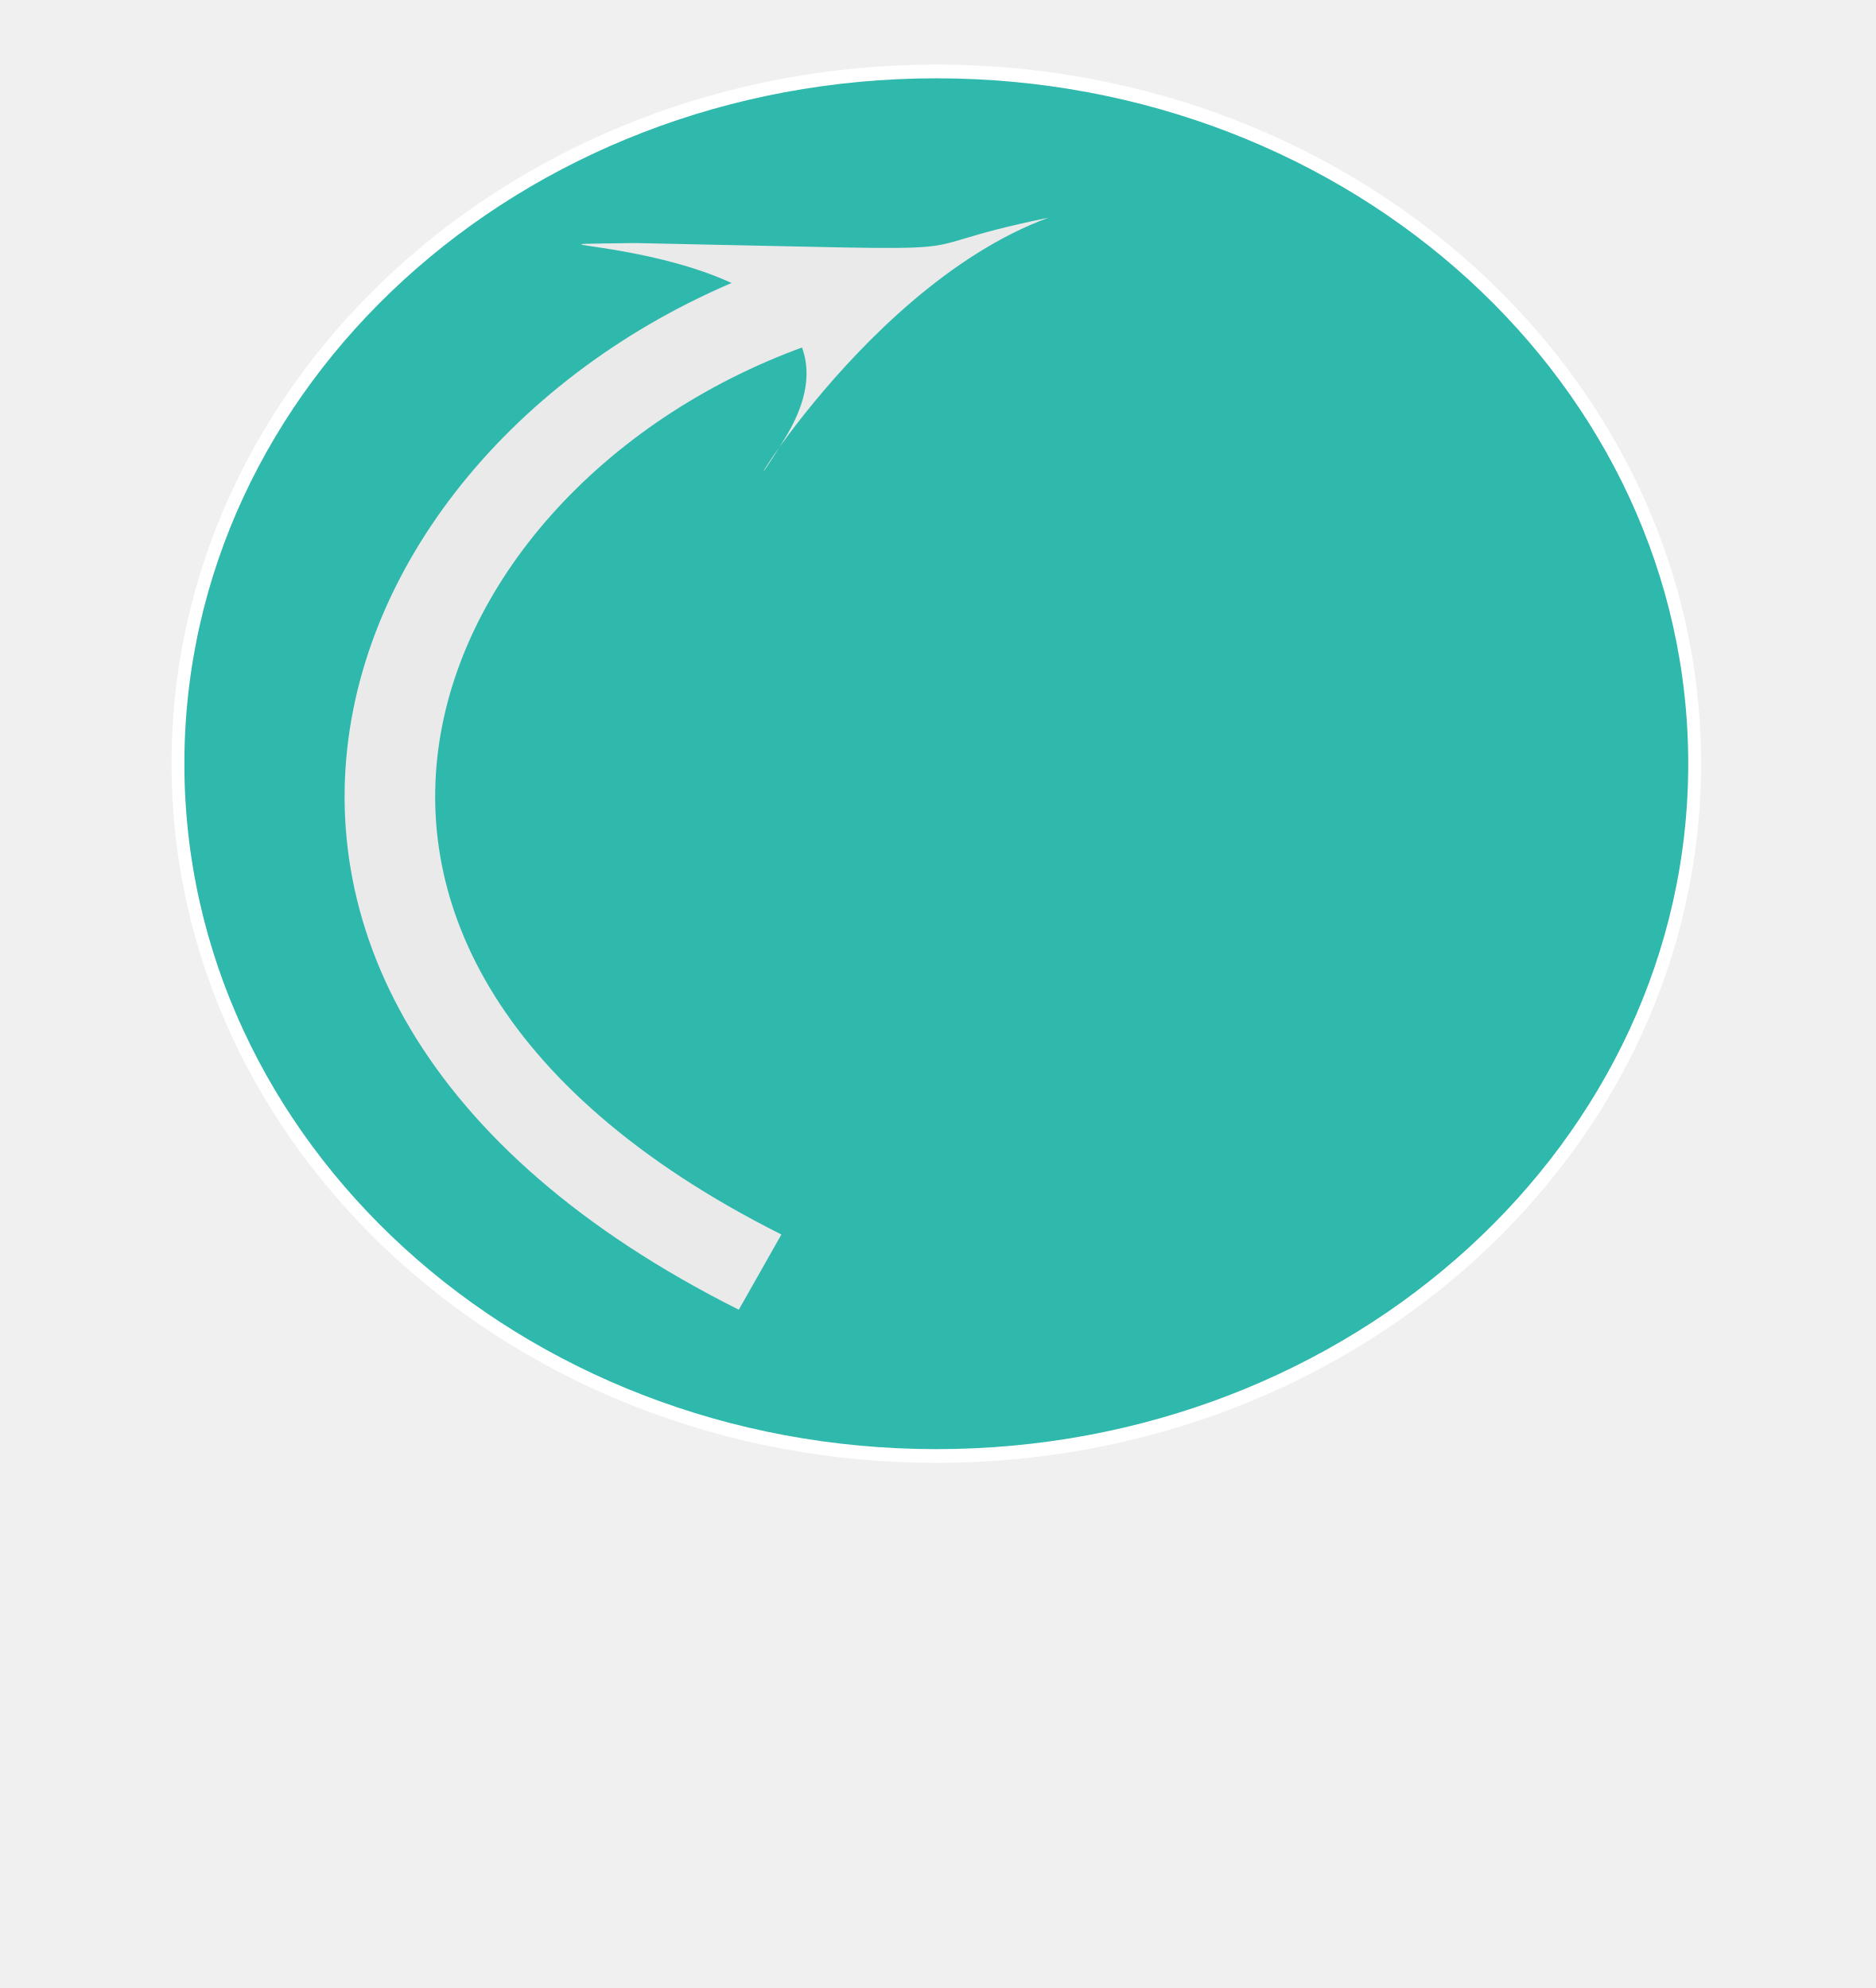
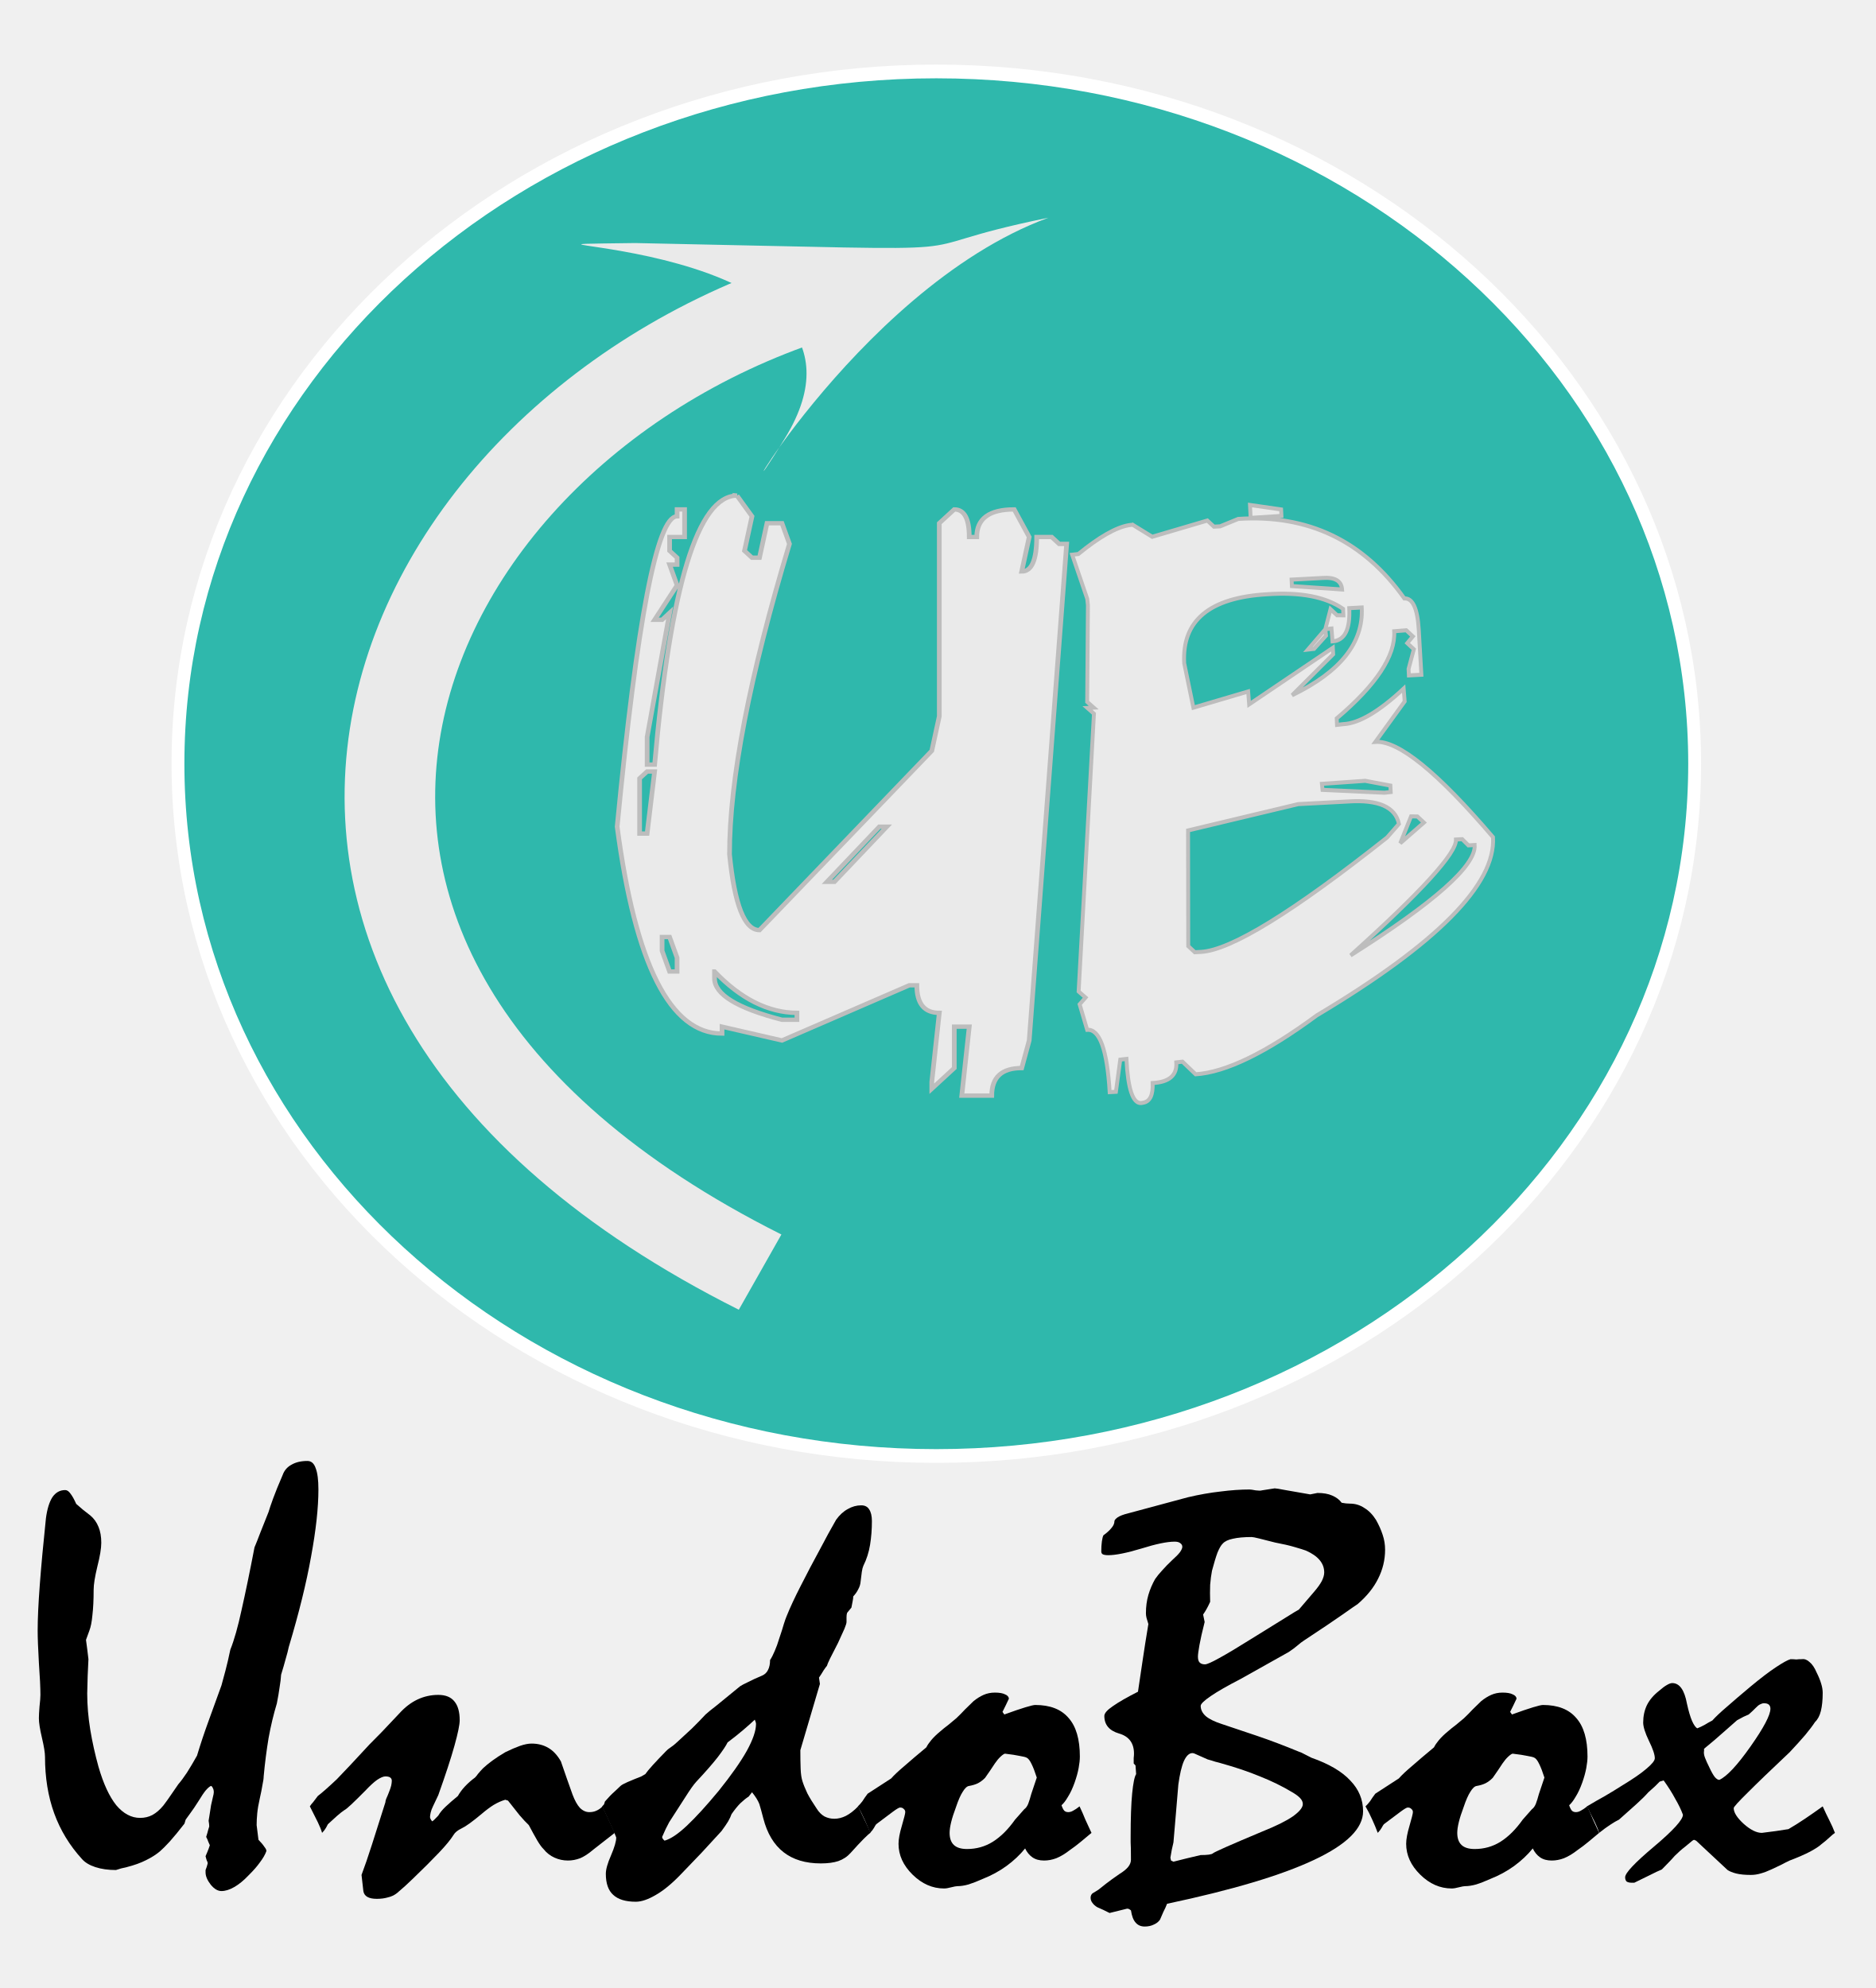
<svg xmlns="http://www.w3.org/2000/svg" width="283" height="300" viewBox="0 0 74.877 79.375" version="1.1" id="svg8">
  <defs id="defs2" />
  <g id="layer1" transform="translate(0,-217.6251)">
    <g id="g4491" transform="matrix(-1.516398,-0.3075706,0.3489494,-1.336582,232.2657,169.4893)" style="fill:#d16344;fill-opacity:1;stroke:#ffffff;stroke-opacity:1">
      <g id="g4513" transform="matrix(0.05531697,1.121805,-0.8941484,-0.05531697,145.0968,-44.99563)">
        <g id="g4626" transform="matrix(0.9302706,0.012466,0.012466,0.9815743,-137.9935,-17.74163)">
-           <g transform="translate(0.9298219,-27.37168)" id="g4597">
-             <ellipse style="opacity:1;fill:#2fb8ac;fill-opacity:1;stroke:#ffffff;stroke-width:0.38;stroke-miterlimit:4;stroke-dasharray:none;stroke-opacity:1" id="path4515" cx="105.713" cy="-89.934" transform="rotate(77.04085)" rx="22.424" ry="19.154" />
-             <g id="g4551" transform="translate(0.6880504,1.011651)">
-               <g id="g4555" transform="matrix(1.275886,0.03757734,0.03757733,1.430536,-17.04555,16.86832)">
-                 <path style="fill:none;stroke:#eaeaea;stroke-width:1.861;stroke-linecap:butt;stroke-linejoin:miter;stroke-miterlimit:4;stroke-dasharray:none;stroke-opacity:1" d="M 108.346,38.373 C 103.476,30.074 90.91,28.039 87.203,41.783" id="path4526" />
-                 <path style="fill:#eaeaea;fill-opacity:1;stroke:none;stroke-width:0.196px;stroke-linecap:butt;stroke-linejoin:miter;stroke-opacity:1" d="m 108.523,34.242 c 1.671,8.046 0.891,4.86 2.443,8.151 -2.446,-3.59 -8.966,-5.13 -5.898,-4.193 4.997,1.526 2.414,-8.179 3.455,-3.958 z" id="path4535" />
-               </g>
-               <g id="g4581" transform="matrix(0.704969,0.0035769,0.0035769,0.7196897,33.68026,67.11053)" style="fill:#eaeaea;fill-opacity:1;stroke:#bdbdbd;stroke-opacity:1">
-                 <flowRoot transform="matrix(0.04326204,0.1879999,-0.1657067,0.03813198,110.5388,-23.27244)" style="font-style:normal;font-variant:normal;font-weight:normal;font-stretch:normal;font-size:32px;line-height:25px;font-family:Melbourne;-inkscape-font-specification:Melbourne;letter-spacing:0px;word-spacing:0px;fill:#eaeaea;fill-opacity:1;stroke:#bdbdbd;stroke-opacity:1" id="flowRoot4557" xml:space="preserve">
-                   <flowRegion id="flowRegion4559" style="fill:#eaeaea;fill-opacity:1;stroke:#bdbdbd;stroke-opacity:1">
-                     <rect y="62.52" x="147.143" height="107.857" width="207.857" id="rect4561" style="fill:#eaeaea;fill-opacity:1;stroke:#bdbdbd;stroke-opacity:1" />
-                   </flowRegion>
-                   <flowPara style="font-style:normal;font-variant:normal;font-weight:normal;font-stretch:normal;font-size:192px;font-family:Edo;-inkscape-font-specification:Edo;fill:#eaeaea;fill-opacity:1;stroke:#bdbdbd;stroke-opacity:1" id="flowPara4563">u</flowPara>
-                 </flowRoot>
-                 <flowRoot xml:space="preserve" id="flowRoot4571" style="font-style:normal;font-variant:normal;font-weight:normal;font-stretch:normal;font-size:32px;line-height:25px;font-family:Melbourne;-inkscape-font-specification:Melbourne;letter-spacing:0px;word-spacing:0px;fill:#eaeaea;fill-opacity:1;stroke:#bdbdbd;stroke-opacity:1" transform="matrix(0.06127884,0.1476389,-0.1460353,0.06118688,108.6533,-1.008054)">
-                   <flowRegion id="flowRegion4567" style="fill:#eaeaea;fill-opacity:1;stroke:#bdbdbd;stroke-opacity:1">
-                     <rect id="rect4565" width="207.857" height="107.857" x="147.143" y="62.52" style="fill:#eaeaea;fill-opacity:1;stroke:#bdbdbd;stroke-opacity:1" />
-                   </flowRegion>
-                   <flowPara id="flowPara4569" style="font-style:normal;font-variant:normal;font-weight:normal;font-stretch:normal;font-size:192px;font-family:Edo;-inkscape-font-specification:Edo;fill:#eaeaea;fill-opacity:1;stroke:#bdbdbd;stroke-opacity:1">B</flowPara>
-                 </flowRoot>
+           <g id="g4668">
+             <g id="g4597" transform="translate(0.9298219,-27.37168)">
+               <ellipse ry="19.154" rx="22.424" transform="rotate(77.04085)" cy="-89.934" cx="105.713" id="path4515" style="opacity:1;fill:#2fb8ac;fill-opacity:1;stroke:#ffffff;stroke-width:0.38;stroke-miterlimit:4;stroke-dasharray:none;stroke-opacity:1" />
+               <g transform="translate(0.6880504,1.011651)" id="g4551">
+                 <g transform="matrix(1.275886,0.03757734,0.03757733,1.430536,-17.04555,16.86832)" id="g4555">
+                   <path id="path4526" d="M 108.346,38.373 C 103.476,30.074 90.91,28.039 87.203,41.783" style="fill:none;stroke:#eaeaea;stroke-width:1.861;stroke-linecap:butt;stroke-linejoin:miter;stroke-miterlimit:4;stroke-dasharray:none;stroke-opacity:1" />
+                   <path id="path4535" d="m 108.523,34.242 c 1.671,8.046 0.891,4.86 2.443,8.151 -2.446,-3.59 -8.966,-5.13 -5.898,-4.193 4.997,1.526 2.414,-8.179 3.455,-3.958 z" style="fill:#eaeaea;fill-opacity:1;stroke:none;stroke-width:0.196px;stroke-linecap:butt;stroke-linejoin:miter;stroke-opacity:1" />
+                 </g>
+                 <g style="fill:#eaeaea;fill-opacity:1;stroke:#bdbdbd;stroke-opacity:1" transform="matrix(0.704969,0.0035769,0.0035769,0.7196897,33.68026,67.11053)" id="g4581">
+                   <g id="flowRoot4557" style="font-style:normal;font-variant:normal;font-weight:normal;font-stretch:normal;font-size:32px;line-height:25px;font-family:Melbourne;-inkscape-font-specification:Melbourne;letter-spacing:0px;word-spacing:0px;fill:#eaeaea;fill-opacity:1;stroke:#bdbdbd;stroke-opacity:1" transform="matrix(0.04326204,0.1879999,-0.1657067,0.03813198,110.5388,-23.27244)" aria-label="u">
+                     <path id="path4628" style="font-style:normal;font-variant:normal;font-weight:normal;font-stretch:normal;font-size:192px;font-family:Edo;-inkscape-font-specification:Edo;fill:#eaeaea;fill-opacity:1;stroke:#bdbdbd;stroke-opacity:1" d="m 174.143,3.277 3.188,4.781 -1.594,7.969 1.594,1.594 h 1.594 l 1.594,-7.969 h 3.188 l 1.594,4.781 q -12.75,45.938 -12.75,71.719 1.594,17.531 6.375,17.531 l 36.656,-41.438 1.594,-7.969 V 9.652 l 3.188,-3.188 q 3.188,0 3.188,6.375 h 1.594 q 0,-6.375 7.969,-6.375 l 3.188,6.375 -1.594,7.969 q 3.188,0 3.188,-7.969 h 3.188 l 1.594,1.594 h 1.594 l -7.969,114.75 -1.594,6.375 q -6.375,0 -6.375,6.375 h -6.375 l 1.594,-15.938 h -3.188 v 9.562 l -4.781,4.781 v -1.594 l 1.594,-15.938 q -4.781,0 -4.781,-6.375 h -1.594 l -27.094,12.75 -12.75,-3.188 v 1.594 q -16.5,0 -22.312,-47.812 6.375,-71.719 12.75,-71.719 v -1.594 h 1.594 V 12.839 h -3.188 v 3.188 l 1.594,1.594 v 1.594 h -1.594 l 1.594,4.781 -4.781,7.969 h 1.594 l 1.594,-1.594 -4.781,28.688 v 6.375 h 1.594 q 5.062,-62.156 17.531,-62.156 z m -19.125,63.75 -1.594,1.594 v 12.75 h 1.594 l 1.594,-14.344 z m 49.406,12.75 -11.156,12.75 h 1.594 l 11.156,-12.75 z m -46.219,25.5 v 3.188 l 1.594,4.781 h 1.594 v -3.188 l -1.594,-4.781 z m 11.156,7.969 v 1.594 q 0,5.531 14.344,9.562 h 3.188 v -1.594 q -9.188,-0.094 -17.531,-9.562 z" />
+                   </g>
+                   <g id="flowRoot4571" style="font-style:normal;font-variant:normal;font-weight:normal;font-stretch:normal;font-size:32px;line-height:25px;font-family:Melbourne;-inkscape-font-specification:Melbourne;letter-spacing:0px;word-spacing:0px;fill:#eaeaea;fill-opacity:1;stroke:#bdbdbd;stroke-opacity:1" transform="matrix(0.06127884,0.1476389,-0.1460353,0.06118688,108.6533,-1.008054)" aria-label="B">
+                     <path id="path4631" style="font-style:normal;font-variant:normal;font-weight:normal;font-stretch:normal;font-size:192px;font-family:Edo;-inkscape-font-specification:Edo;fill:#eaeaea;fill-opacity:1;stroke:#bdbdbd;stroke-opacity:1" d="m 212.018,-1.692 7.688,2.437 -0.188,1.594 -7.875,-0.844 z m -30.469,-0.188 4.406,3.75 14.625,-1.594 1.406,1.781 1.594,0.188 4.875,-1.031 q 26.812,2.812 38.719,26.625 3.188,0.375 2.344,8.25 l -1.219,11.156 -3.188,-0.375 0.188,-1.594 2.156,-4.594 -1.406,-1.781 1.688,-1.406 -1.406,-1.781 -3.094,-0.281 q -1.031,9.094 -18.188,18.844 l -0.188,1.594 1.594,0.094 q 6,0.75 16.781,-6.094 l -0.281,3.188 -9.094,8.625 q 8.812,0.938 25.781,28.406 -1.875,17.438 -52.031,36 -21.469,10.406 -33.094,9.188 l -2.812,-3.656 -1.594,-0.094 q -0.469,4.781 -6.844,4.031 -0.562,4.406 -3.188,4.406 h -0.562 q -3.188,-0.375 -1.875,-11.438 l -1.594,-0.094 -2.438,7.688 -1.594,-0.188 q 1.688,-15.75 -3.094,-16.219 l -0.844,-6.562 1.781,-1.406 -1.5,-1.781 15.469,-67.312 -1.406,-1.688 1.594,0.188 -1.406,-1.688 4.219,-23.625 0.094,-1.594 -1.969,-11.438 1.594,0.094 q 8.906,-4.875 13.969,-4.875 0.562,0 1.031,0.094 z m 37.875,20.25 -0.188,1.594 12.562,3 q 0.281,-3.188 -4.406,-3.656 z m -30.656,15.844 0.469,11.25 14.531,-1.594 -0.281,3.188 23.531,-10.219 -0.188,1.594 -12.094,8.25 q 19.781,-5.438 21.281,-18.469 l -3.188,-0.375 q -0.938,7.875 -5.625,7.406 l 0.281,-3.188 -1.594,-0.094 2.156,-4.688 1.406,1.781 1.594,0.281 0.188,-1.594 q -5.812,-5.531 -18.562,-6.844 -22.125,-2.531 -23.906,13.312 z m 37.125,-2.25 -0.094,1.594 -3.562,2.719 -1.594,-0.094 z m -7.312,37.688 -0.094,1.5 15.562,3.375 1.594,0.094 0.188,-1.594 -6.188,-2.25 z m -35.812,5.625 -4.781,28.312 1.406,1.781 1.594,0.188 q 11.438,1.312 51.844,-19.969 l 3.562,-2.812 q -0.281,-6.469 -12,-7.688 l -12.656,-1.5 z m 57,6.188 -3.844,6.094 6.844,-4.031 -1.406,-1.781 z m 10.406,7.594 q -0.562,4.969 -31.5,23.812 35.25,-14.062 36,-21.656 l -1.594,-0.188 -1.312,-1.781 z" />
+                   </g>
+                 </g>
              </g>
            </g>
+             <g id="flowRoot4599" style="font-style:normal;font-variant:normal;font-weight:normal;font-stretch:normal;font-size:32px;line-height:25px;font-family:Melbourne;-inkscape-font-specification:Melbourne;letter-spacing:0px;word-spacing:0px;fill:#000000;fill-opacity:1;stroke:none" transform="matrix(0.04326204,0.1879999,-0.1657067,0.03813198,113.9258,-19.38576)" aria-label="UndoBox">
+               <path id="path4634" style="font-style:normal;font-variant:normal;font-weight:normal;font-stretch:normal;font-size:96px;font-family:Mistral;-inkscape-font-specification:Mistral" d="m 239.666,269.769 q 0,-0.984 -0.469,-3.094 -0.469,-2.109 -0.469,-3.188 0,-0.609 0.094,-1.875 0.141,-1.312 0.141,-1.922 0,-1.734 -0.234,-5.203 -0.188,-3.516 -0.188,-5.25 0,-2.906 0.328,-7.5 0.328,-4.594 0.938,-10.781 0.281,-2.25 0.984,-3.422 0.75,-1.172 1.969,-1.172 0.422,0 0.797,0.562 0.422,0.562 0.891,1.688 1.078,1.031 2.156,1.875 0.844,0.75 1.266,1.875 0.422,1.078 0.422,2.578 0,1.359 -0.609,3.891 -0.562,2.484 -0.562,3.75 0,2.438 -0.188,4.125 -0.141,1.641 -0.469,2.531 l -0.516,1.5 q 0.188,1.406 0.375,3.141 -0.141,2.672 -0.188,5.578 0,2.859 0.469,5.906 0.469,3 1.266,6.047 1.125,4.125 2.719,6.234 1.641,2.062 3.656,2.062 1.031,0 1.875,-0.469 0.891,-0.516 1.688,-1.547 0.609,-0.844 1.172,-1.734 0.562,-0.891 1.125,-1.734 0.609,-0.75 1.312,-1.875 0.703,-1.172 1.547,-2.766 0.797,-2.812 1.781,-5.672 0.984,-2.859 1.969,-5.766 0.234,-0.938 0.609,-2.391 0.375,-1.5 0.75,-3.422 0.891,-2.344 1.734,-6.516 0.891,-4.172 1.969,-10.125 0.375,-0.938 0.891,-2.391 0.562,-1.453 1.266,-3.375 0.188,-0.703 0.703,-2.203 0.516,-1.5 1.453,-3.797 0.375,-1.125 1.359,-1.688 0.984,-0.609 2.438,-0.609 0.891,0 1.266,1.172 0.422,1.125 0.422,3.469 0,4.453 -1.125,10.922 -1.078,6.422 -3.422,14.719 -0.141,0.75 -0.469,1.922 -0.281,1.125 -0.703,2.578 -0.047,0.891 -0.234,2.062 -0.141,1.125 -0.422,2.625 -0.75,2.625 -1.266,5.625 -0.469,3 -0.75,6.234 0,0.469 -0.188,1.406 -0.141,0.938 -0.422,2.25 -0.281,1.312 -0.375,2.344 -0.094,1.031 -0.094,1.922 0.141,1.266 0.281,2.391 0.609,0.656 0.891,1.125 0.328,0.422 0.328,0.703 -0.281,0.844 -0.984,1.828 -0.656,0.984 -1.734,2.109 -1.125,1.266 -2.203,1.922 -1.078,0.656 -1.969,0.656 -0.844,0 -1.641,-1.031 -0.797,-1.078 -0.797,-2.016 v -0.375 q 0.188,-0.469 0.328,-1.078 0,-0.234 -0.141,-0.469 -0.094,-0.281 -0.188,-0.703 0.094,-0.234 0.281,-0.703 0.188,-0.469 0.375,-1.078 -0.094,-0.234 -0.234,-0.562 -0.094,-0.328 -0.328,-0.797 0.094,-0.281 0.188,-0.656 0.094,-0.422 0.281,-1.031 0,-0.375 -0.094,-0.938 0.047,-0.328 0.141,-0.938 0.094,-0.656 0.234,-1.594 0.188,-0.797 0.281,-1.312 0.141,-0.562 0.141,-0.844 0,-0.328 -0.141,-0.609 -0.094,-0.281 -0.281,-0.375 -0.281,0.094 -0.797,0.703 -0.469,0.609 -1.078,1.688 -0.75,1.266 -1.312,2.062 -0.516,0.75 -0.703,1.031 l -0.188,0.656 q -1.266,1.734 -2.25,2.906 -0.984,1.125 -1.5,1.594 -0.891,0.797 -2.156,1.453 -1.219,0.656 -2.953,1.125 -0.891,0.188 -1.641,0.469 -1.781,0 -3.141,-0.469 -1.359,-0.469 -2.062,-1.312 -2.859,-3.328 -4.266,-7.453 -1.406,-4.125 -1.406,-9.188 z" />
+               <path id="path4636" style="font-style:normal;font-variant:normal;font-weight:normal;font-stretch:normal;font-size:96px;font-family:Mistral;-inkscape-font-specification:Mistral" d="m 280.26,277.831 q 0.188,-0.328 0.516,-0.703 0.281,-0.422 0.703,-0.984 0.469,-0.375 1.219,-1.078 0.75,-0.703 1.688,-1.641 0.844,-0.938 2.062,-2.297 1.219,-1.406 2.953,-3.375 0.75,-0.797 1.875,-2.016 1.125,-1.266 2.672,-3 1.312,-1.547 2.812,-2.297 1.5,-0.75 3.188,-0.75 1.688,0 2.484,1.078 0.797,1.031 0.797,3.047 0,1.078 -0.797,4.125 -0.797,3.047 -2.484,8.062 -0.422,0.938 -0.797,1.781 -0.281,0.609 -0.375,1.078 -0.094,0.469 -0.094,0.703 0,0.281 0.328,0.703 0.234,-0.141 0.422,-0.375 0.234,-0.234 0.516,-0.562 0.375,-0.703 1.125,-1.453 0.797,-0.797 1.875,-1.734 0.422,-0.797 1.078,-1.547 0.703,-0.797 1.547,-1.453 0.188,-0.188 0.469,-0.609 0.328,-0.422 0.75,-0.891 0.609,-0.609 1.453,-1.266 0.844,-0.656 1.969,-1.359 1.266,-0.656 2.25,-1.031 1.031,-0.375 1.781,-0.375 1.453,0 2.578,0.703 1.125,0.703 1.922,2.203 0.938,2.906 1.781,5.391 0.516,1.453 1.125,2.156 0.656,0.703 1.453,0.703 0.609,0 1.078,-0.234 0.516,-0.234 0.938,-0.703 l 1.875,4.312 q -0.797,0.656 -1.641,1.359 -0.844,0.703 -1.641,1.359 -1.078,0.984 -2.016,1.406 -0.938,0.375 -1.875,0.375 -1.078,0 -2.062,-0.469 -0.984,-0.469 -1.688,-1.406 -0.375,-0.375 -0.938,-1.359 -0.562,-1.031 -1.312,-2.531 -0.609,-0.609 -1.406,-1.594 -0.75,-1.031 -1.781,-2.391 l -0.422,-0.141 q -0.891,0.281 -1.781,0.844 -0.844,0.562 -1.828,1.453 -2.109,1.875 -3.047,2.344 -0.938,0.469 -1.266,1.078 -0.656,1.125 -2.25,2.906 -1.594,1.781 -3.984,4.219 -0.609,0.609 -1.219,1.219 -0.609,0.562 -1.219,1.125 -0.609,0.516 -1.406,0.703 -0.75,0.234 -1.688,0.234 -1.875,0 -2.062,-1.266 -0.141,-1.312 -0.281,-2.625 0.703,-1.969 1.594,-4.922 0.891,-2.953 2.062,-6.891 0,-0.234 0.141,-0.609 0.188,-0.422 0.422,-1.078 0.234,-0.609 0.328,-1.031 0.094,-0.469 0.094,-0.797 0,-0.328 -0.234,-0.516 -0.234,-0.188 -0.75,-0.188 -0.469,0 -1.266,0.562 -0.75,0.562 -1.828,1.781 -1.312,1.406 -2.109,2.203 -0.797,0.797 -1.078,0.938 -0.469,0.328 -1.125,0.938 -0.609,0.609 -1.406,1.359 -0.094,0.188 -0.281,0.562 -0.188,0.375 -0.609,0.844 -0.188,-0.703 -0.656,-1.734 -0.469,-1.031 -1.219,-2.578 z" />
+               <path id="path4638" style="font-style:normal;font-variant:normal;font-weight:normal;font-stretch:normal;font-size:96px;font-family:Mistral;-inkscape-font-specification:Mistral" d="m 325.072,277.831 0.281,-0.328 0.141,-0.469 q 0.844,-1.031 1.453,-1.594 0.609,-0.609 0.938,-0.938 0.234,-0.234 1.031,-0.609 0.797,-0.375 2.156,-0.938 l 0.609,-0.375 q 0.328,-0.516 1.172,-1.5 0.844,-0.984 2.016,-2.25 0.234,-0.281 0.703,-0.609 0.469,-0.328 0.984,-0.844 1.125,-1.078 2.25,-2.203 1.125,-1.172 2.109,-2.297 0.422,-0.422 1.734,-1.5 1.312,-1.125 3.562,-3.094 0.328,-0.234 1.172,-0.656 0.844,-0.469 2.203,-1.078 0.609,-0.281 0.891,-0.891 0.328,-0.656 0.328,-1.641 0.375,-0.609 0.703,-1.453 0.375,-0.891 0.703,-2.062 0.469,-1.453 0.703,-2.344 0.281,-0.938 0.422,-1.266 0.797,-2.109 2.156,-4.922 1.359,-2.859 3.234,-6.516 0.938,-1.922 2.203,-4.266 0.797,-1.172 1.781,-1.734 0.984,-0.609 2.062,-0.609 0.844,0 1.219,0.656 0.422,0.656 0.422,1.922 0,2.016 -0.281,3.844 -0.281,1.828 -1.031,3.422 -0.141,0.328 -0.234,0.984 -0.094,0.656 -0.188,1.594 -0.047,0.656 -0.375,1.266 -0.281,0.609 -0.75,1.125 0,0.328 -0.094,0.797 -0.094,0.422 -0.188,1.031 l -0.656,0.844 q -0.094,0.281 -0.094,0.703 0,0.375 0,0.797 0,0.281 -0.328,1.125 -0.328,0.797 -0.984,2.297 -0.75,1.594 -1.219,2.531 -0.422,0.938 -0.469,1.172 -0.188,0.234 -0.516,0.75 -0.281,0.516 -0.703,1.172 l 0.141,1.031 -3,10.781 q 0,1.781 0.047,3.047 0.047,1.266 0.281,2.016 0.234,0.797 0.75,1.969 0.562,1.125 1.406,2.438 0.516,0.891 1.219,1.312 0.703,0.375 1.5,0.375 0.891,0 1.781,-0.469 0.938,-0.516 1.875,-1.547 0.562,1.219 1.031,2.297 0.516,1.078 0.844,2.016 -0.234,0.141 -1.031,0.984 -0.75,0.797 -2.016,2.297 -0.75,0.891 -1.875,1.312 -1.078,0.375 -2.672,0.375 -3.516,0 -5.719,-1.828 -2.203,-1.828 -3.094,-5.484 -0.188,-0.75 -0.328,-1.312 -0.141,-0.562 -0.281,-1.031 -0.328,-0.891 -1.125,-1.922 -0.328,0.469 -0.516,0.703 -0.562,0.375 -1.266,1.078 -0.656,0.703 -1.359,1.781 -0.141,0.469 -0.516,1.172 -0.375,0.656 -1.031,1.594 -1.5,1.734 -3.047,3.516 -1.547,1.734 -3.094,3.422 -2.109,2.344 -3.891,3.422 -1.781,1.125 -3.094,1.125 -2.344,0 -3.469,-1.125 -1.125,-1.078 -1.125,-3.422 0,-1.078 0.797,-3 0.797,-1.969 0.797,-2.906 l -0.281,-0.75 z m 23.578,-13.406 q 0,-0.234 -0.188,-0.703 -0.703,0.703 -1.734,1.641 -1.031,0.938 -2.438,2.062 -0.328,0.75 -1.5,2.391 -1.172,1.594 -3.281,3.984 -0.609,0.703 -1.641,2.438 -1.031,1.688 -2.531,4.172 -0.516,0.984 -1.078,2.391 0,0.281 0.375,0.609 1.406,-0.422 3.422,-2.438 2.062,-2.062 4.875,-5.672 2.906,-3.844 4.312,-6.516 1.406,-2.719 1.406,-4.359 z" />
+               <path id="path4640" style="font-style:normal;font-variant:normal;font-weight:normal;font-stretch:normal;font-size:96px;font-family:Mistral;-inkscape-font-specification:Mistral" d="m 364.26,277.831 q 0.328,-0.328 0.703,-0.844 0.328,-0.562 0.797,-1.219 l 3.609,-2.484 q 0.656,-0.797 2.016,-2.016 1.359,-1.266 3.375,-3.047 0.234,-0.516 0.75,-1.172 0.562,-0.703 1.312,-1.359 0.656,-0.609 1.312,-1.125 0.656,-0.562 1.219,-1.078 0.703,-0.703 1.312,-1.406 0.656,-0.703 1.312,-1.359 0.75,-0.656 1.547,-1.031 0.797,-0.375 1.734,-0.375 1.031,0 1.547,0.281 0.562,0.234 0.609,0.703 -0.469,1.078 -0.984,2.156 l 0.281,0.422 q 2.062,-0.797 3.234,-1.172 1.172,-0.375 1.5,-0.375 3.422,0 5.109,2.109 1.734,2.062 1.734,6.281 0,0.797 -0.188,1.875 -0.188,1.078 -0.609,2.344 -0.469,1.406 -1.031,2.344 -0.516,0.938 -0.984,1.359 0.188,0.609 0.422,0.891 0.234,0.234 0.609,0.234 0.375,0 0.75,-0.234 0.422,-0.234 0.984,-0.703 0.469,1.031 0.891,2.156 0.469,1.078 0.938,2.156 -0.844,0.75 -1.641,1.453 -0.797,0.703 -1.688,1.359 -1.078,0.891 -2.062,1.312 -0.938,0.375 -1.875,0.375 -1.078,0 -1.781,-0.516 -0.703,-0.516 -1.125,-1.453 -1.172,1.547 -2.859,2.859 -1.641,1.266 -3.656,2.109 -1.172,0.562 -2.156,0.891 -0.938,0.281 -1.734,0.281 -0.234,0 -0.938,0.188 -0.656,0.188 -1.078,0.188 -2.672,0 -4.828,-2.25 -2.156,-2.25 -2.156,-5.016 0,-1.125 0.516,-2.953 0.516,-1.875 0.516,-2.203 0,-0.328 -0.234,-0.516 -0.188,-0.234 -0.562,-0.234 -0.234,0 -1.125,0.703 -0.891,0.703 -2.531,2.016 -0.141,0.188 -0.328,0.562 -0.188,0.375 -0.609,0.844 -0.375,-1.078 -0.844,-2.156 -0.469,-1.125 -1.031,-2.156 z m 22.547,-8.578 q -0.234,0.047 -0.703,0.516 -0.422,0.422 -0.844,1.078 -0.656,1.078 -1.5,2.344 -0.516,0.562 -1.125,0.891 -0.562,0.281 -1.312,0.422 -0.469,0.047 -0.984,0.938 -0.516,0.844 -1.031,2.484 -0.516,1.453 -0.75,2.484 -0.234,1.031 -0.234,1.734 0,1.312 0.656,1.969 0.656,0.656 2.016,0.656 2.156,0 3.938,-1.172 1.828,-1.219 3.422,-3.609 0.75,-0.891 1.406,-1.688 0.375,-0.281 0.609,-0.891 0.234,-0.656 0.469,-1.594 l 0.844,-2.672 q -0.422,-1.406 -0.797,-2.203 -0.375,-0.844 -0.75,-1.031 -0.234,-0.141 -1.031,-0.281 -0.797,-0.188 -2.297,-0.375 z" />
+               <path id="path4642" style="font-style:normal;font-variant:normal;font-weight:normal;font-stretch:normal;font-size:96px;font-family:Mistral;-inkscape-font-specification:Mistral" d="m 401.15,291.378 q 0.422,-0.375 1.172,-0.984 0.797,-0.656 2.016,-1.547 0.938,-0.609 1.359,-1.172 0.422,-0.562 0.422,-1.172 0,-2.203 -0.047,-2.812 0,-0.609 0,-0.938 0,-4.5 0.234,-7.031 0.234,-2.531 0.609,-3.141 l -0.094,-1.406 -0.281,-0.328 q 0,-0.516 0,-0.891 0.047,-0.422 0.047,-0.703 0,-2.578 -2.297,-3.281 -2.25,-0.703 -2.25,-2.859 0,-0.656 1.312,-1.594 1.312,-0.984 3.844,-2.344 0.328,-2.297 0.703,-5.016 0.375,-2.719 0.891,-6 -0.188,-0.609 -0.281,-0.984 -0.094,-0.422 -0.094,-0.75 0,-1.641 0.375,-3 0.375,-1.359 1.031,-2.578 0.422,-0.656 1.078,-1.406 0.656,-0.797 1.594,-1.734 0.75,-0.703 1.125,-1.219 0.375,-0.562 0.375,-0.891 0,-0.375 -0.328,-0.609 -0.281,-0.234 -0.844,-0.234 -1.734,0 -5.109,1.125 -3.375,1.078 -5.062,1.078 -0.562,0 -0.844,-0.141 -0.234,-0.141 -0.234,-0.469 0,-0.938 0.094,-1.641 0.094,-0.703 0.234,-0.984 0.797,-0.609 1.219,-1.172 0.469,-0.562 0.469,-1.125 0,-0.234 0.469,-0.609 0.516,-0.375 1.594,-0.656 4.312,-1.219 6.562,-1.875 2.297,-0.656 2.625,-0.75 2.625,-0.656 5.016,-0.938 2.391,-0.328 4.453,-0.328 0.234,0 0.938,0.141 0.703,0.094 0.938,0 0.938,-0.141 1.969,-0.328 0.281,0 1.641,0.281 1.359,0.234 3.797,0.703 0.516,-0.094 1.125,-0.234 1.359,0 2.25,0.422 0.938,0.422 1.453,1.172 0.656,0.141 1.266,0.141 1.219,0 2.203,0.703 1.031,0.656 1.781,1.922 0.656,1.219 1.031,2.438 0.375,1.172 0.375,2.438 0,2.484 -1.078,4.734 -1.031,2.203 -3.141,4.125 -0.234,0.141 -2.297,1.688 -2.016,1.5 -5.906,4.219 -0.422,0.281 -0.984,0.797 -0.562,0.516 -1.359,1.078 -3.844,2.297 -7.406,4.406 -3,1.641 -4.547,2.766 -1.547,1.125 -1.547,1.594 0,0.938 0.797,1.688 0.797,0.703 2.438,1.266 2.391,0.844 5.391,1.922 3,1.078 6.422,2.578 0.328,0.094 0.797,0.375 0.516,0.281 1.125,0.609 4.031,1.5 5.953,3.703 1.969,2.156 1.969,5.016 0,4.172 -7.547,7.922 -7.5,3.75 -22.5,7.125 -0.234,0.656 -0.562,1.312 -0.281,0.656 -0.516,1.266 -0.328,0.516 -0.938,0.797 -0.609,0.328 -1.406,0.328 -0.891,0 -1.406,-0.656 -0.516,-0.609 -0.703,-1.969 -0.375,-0.328 -0.609,-0.281 l -2.672,0.703 q -0.516,-0.281 -0.984,-0.516 -0.422,-0.188 -0.891,-0.422 -0.469,-0.281 -0.75,-0.703 -0.281,-0.375 -0.281,-0.844 0,-0.422 0.281,-0.703 0.328,-0.234 0.938,-0.609 z m 14.391,-22.219 q -0.75,0 -1.312,1.312 -0.516,1.266 -0.844,3.797 -0.188,2.344 -0.375,4.734 -0.188,2.344 -0.375,4.688 -0.281,1.172 -0.469,2.484 l 0.094,0.469 0.375,0.188 q 1.875,-0.516 4.172,-1.078 1.594,0 1.875,-0.281 0.328,-0.328 7.594,-3.562 3.094,-1.312 4.641,-2.438 1.547,-1.172 1.547,-2.016 0,-0.516 -0.422,-0.984 -0.422,-0.469 -1.266,-0.984 -2.203,-1.406 -4.875,-2.531 -2.672,-1.172 -5.859,-2.109 -0.422,-0.141 -0.984,-0.281 -0.516,-0.188 -1.172,-0.375 -1.031,-0.469 -1.594,-0.75 -0.516,-0.281 -0.75,-0.281 z m 9.094,-35.156 q -1.781,0 -2.906,0.281 -1.078,0.234 -1.547,0.797 -0.375,0.375 -0.797,1.453 -0.375,1.078 -0.844,2.953 -0.188,1.031 -0.281,2.297 -0.047,1.266 0,2.766 -0.516,1.219 -1.078,2.062 l 0.234,1.219 q -0.562,2.344 -0.797,3.75 -0.234,1.406 -0.234,1.875 0,0.703 0.281,0.984 0.281,0.281 0.797,0.281 0.469,0 2.203,-1.031 1.781,-1.031 4.875,-3.094 3.422,-2.25 5.203,-3.422 1.828,-1.219 2.109,-1.359 0.609,-0.75 1.172,-1.453 0.609,-0.75 1.172,-1.453 0.797,-0.984 1.172,-1.734 0.375,-0.797 0.375,-1.406 0,-1.125 -0.703,-2.016 -0.703,-0.891 -2.109,-1.547 -0.469,-0.188 -1.688,-0.562 -1.172,-0.375 -3.047,-0.75 -1.547,-0.422 -2.438,-0.656 -0.891,-0.234 -1.125,-0.234 z" />
+               <path id="path4644" style="font-style:normal;font-variant:normal;font-weight:normal;font-stretch:normal;font-size:96px;font-family:Mistral;-inkscape-font-specification:Mistral" d="m 442.072,277.831 q 0.328,-0.328 0.703,-0.844 0.328,-0.562 0.797,-1.219 l 3.609,-2.484 q 0.656,-0.797 2.016,-2.016 1.359,-1.266 3.375,-3.047 0.234,-0.516 0.75,-1.172 0.562,-0.703 1.312,-1.359 0.656,-0.609 1.312,-1.125 0.656,-0.562 1.219,-1.078 0.703,-0.703 1.312,-1.406 0.656,-0.703 1.312,-1.359 0.75,-0.656 1.547,-1.031 0.797,-0.375 1.734,-0.375 1.031,0 1.547,0.281 0.562,0.234 0.609,0.703 -0.469,1.078 -0.984,2.156 l 0.281,0.422 q 2.062,-0.797 3.234,-1.172 1.172,-0.375 1.5,-0.375 3.422,0 5.109,2.109 1.734,2.062 1.734,6.281 0,0.797 -0.188,1.875 -0.188,1.078 -0.609,2.344 -0.469,1.406 -1.031,2.344 -0.516,0.938 -0.984,1.359 0.188,0.609 0.422,0.891 0.234,0.234 0.609,0.234 0.375,0 0.75,-0.234 0.422,-0.234 0.984,-0.703 0.469,1.031 0.891,2.156 0.469,1.078 0.938,2.156 -0.844,0.75 -1.641,1.453 -0.797,0.703 -1.688,1.359 -1.078,0.891 -2.062,1.312 -0.938,0.375 -1.875,0.375 -1.078,0 -1.781,-0.516 -0.703,-0.516 -1.125,-1.453 -1.172,1.547 -2.859,2.859 -1.641,1.266 -3.656,2.109 -1.172,0.562 -2.156,0.891 -0.938,0.281 -1.734,0.281 -0.234,0 -0.938,0.188 -0.656,0.188 -1.078,0.188 -2.672,0 -4.828,-2.25 -2.156,-2.25 -2.156,-5.016 0,-1.125 0.516,-2.953 0.516,-1.875 0.516,-2.203 0,-0.328 -0.234,-0.516 -0.188,-0.234 -0.562,-0.234 -0.234,0 -1.125,0.703 -0.891,0.703 -2.531,2.016 -0.141,0.188 -0.328,0.562 -0.188,0.375 -0.609,0.844 -0.375,-1.078 -0.844,-2.156 -0.469,-1.125 -1.031,-2.156 z m 22.547,-8.578 q -0.234,0.047 -0.703,0.516 -0.422,0.422 -0.844,1.078 -0.656,1.078 -1.5,2.344 -0.516,0.562 -1.125,0.891 -0.562,0.281 -1.312,0.422 -0.469,0.047 -0.984,0.938 -0.516,0.844 -1.031,2.484 -0.516,1.453 -0.75,2.484 -0.234,1.031 -0.234,1.734 0,1.312 0.656,1.969 0.656,0.656 2.016,0.656 2.156,0 3.938,-1.172 1.828,-1.219 3.422,-3.609 0.75,-0.891 1.406,-1.688 0.375,-0.281 0.609,-0.891 0.234,-0.656 0.469,-1.594 l 0.844,-2.672 q -0.422,-1.406 -0.797,-2.203 -0.375,-0.844 -0.75,-1.031 -0.234,-0.141 -1.031,-0.281 -0.797,-0.188 -2.297,-0.375 z" />
+               <path id="path4646" style="font-style:normal;font-variant:normal;font-weight:normal;font-stretch:normal;font-size:96px;font-family:Mistral;-inkscape-font-specification:Mistral" d="m 476.01,277.831 q 1.406,-0.891 2.766,-1.688 1.359,-0.844 2.672,-1.734 2.484,-1.594 3.703,-2.719 1.266,-1.125 1.266,-1.688 0,-0.891 -0.891,-2.812 -0.891,-1.969 -0.891,-3 0,-1.547 0.562,-2.812 0.609,-1.312 1.922,-2.391 0.656,-0.609 1.125,-0.891 0.516,-0.328 0.844,-0.328 0.844,0 1.406,0.844 0.562,0.844 0.844,2.484 0.375,1.828 0.797,2.859 0.422,0.984 0.797,1.172 0.562,-0.234 1.125,-0.562 0.562,-0.375 1.172,-0.703 0.797,-0.938 2.25,-2.25 1.453,-1.359 3.562,-3.234 2.391,-2.109 3.938,-3.188 1.594,-1.125 2.25,-1.312 0.422,0 0.891,0.047 -0.234,0 0,0 0.281,-0.047 0.844,-0.047 0.609,-0.094 1.172,0.469 0.609,0.516 1.078,1.688 0.469,0.984 0.703,1.828 0.234,0.797 0.234,1.5 0,1.734 -0.281,2.953 -0.281,1.172 -0.891,1.781 -0.516,0.844 -1.5,2.109 -0.984,1.219 -2.391,2.812 -4.266,4.266 -6.422,6.562 -2.156,2.25 -2.156,2.531 0,1.078 1.547,2.578 1.547,1.453 2.766,1.453 2.25,-0.281 4.078,-0.609 1.219,-0.75 2.531,-1.688 1.312,-0.938 2.719,-2.016 0.516,1.219 1.031,2.297 0.516,1.078 0.844,2.016 -0.328,0.234 -0.844,0.75 -0.516,0.516 -1.266,1.125 -0.469,0.469 -1.688,1.172 -1.172,0.656 -3.141,1.453 -0.656,0.328 -1.406,0.75 -0.75,0.375 -1.406,0.703 -0.844,0.422 -1.641,0.656 -0.75,0.234 -1.5,0.234 -1.359,0 -2.25,-0.234 -0.844,-0.234 -1.312,-0.562 l -4.828,-4.781 -0.328,-0.141 -0.234,0.141 q -0.469,0.422 -1.172,1.031 -0.703,0.562 -1.547,1.453 -0.422,0.516 -0.938,1.078 -0.469,0.516 -1.031,1.125 -0.75,0.328 -1.781,0.891 -1.031,0.516 -2.438,1.266 h -0.422 q -0.469,0 -0.75,-0.188 -0.234,-0.234 -0.234,-0.703 0,-1.031 4.406,-4.969 4.453,-3.984 4.453,-5.203 -0.422,-1.219 -1.172,-2.578 -0.703,-1.406 -1.781,-3 l -0.609,0.188 q -0.281,0.281 -0.703,0.75 -0.422,0.422 -1.031,0.984 -0.703,0.844 -1.828,1.922 -1.078,1.031 -2.672,2.531 -0.562,0.281 -1.359,0.844 -0.75,0.516 -1.688,1.312 -0.188,-0.703 -0.656,-1.734 -0.469,-1.031 -1.219,-2.578 z m 27.141,-16.781 q -0.281,0 -0.609,0.188 -0.281,0.141 -0.656,0.562 -0.422,0.469 -1.078,1.078 -0.328,0.141 -0.797,0.375 -0.422,0.234 -0.984,0.562 -0.844,0.797 -2.109,1.969 -1.219,1.172 -2.953,2.672 v 0.328 q -0.094,0.469 0.141,1.125 0.234,0.656 0.656,1.547 0.469,1.078 0.844,1.594 0.375,0.469 0.703,0.469 1.734,-0.844 4.781,-5.438 3.047,-4.594 3.047,-6.141 0,-0.422 -0.234,-0.656 -0.234,-0.234 -0.75,-0.234 z" />
+             </g>
          </g>
-           <flowRoot transform="matrix(0.04326204,0.1879999,-0.1657067,0.03813198,113.9258,-19.38576)" style="font-style:normal;font-variant:normal;font-weight:normal;font-stretch:normal;font-size:32px;line-height:25px;font-family:Melbourne;-inkscape-font-specification:Melbourne;letter-spacing:0px;word-spacing:0px;fill:#000000;fill-opacity:1;stroke:none" id="flowRoot4599" xml:space="preserve">
-             <flowRegion id="flowRegion4601">
-               <rect y="257.52" x="233.571" height="62.143" width="341.429" id="rect4603" />
-             </flowRegion>
-             <flowPara style="font-style:normal;font-variant:normal;font-weight:normal;font-stretch:normal;font-size:96px;font-family:Mistral;-inkscape-font-specification:Mistral" id="flowPara4605">UndoBox</flowPara>
-           </flowRoot>
        </g>
      </g>
    </g>
  </g>
</svg>
